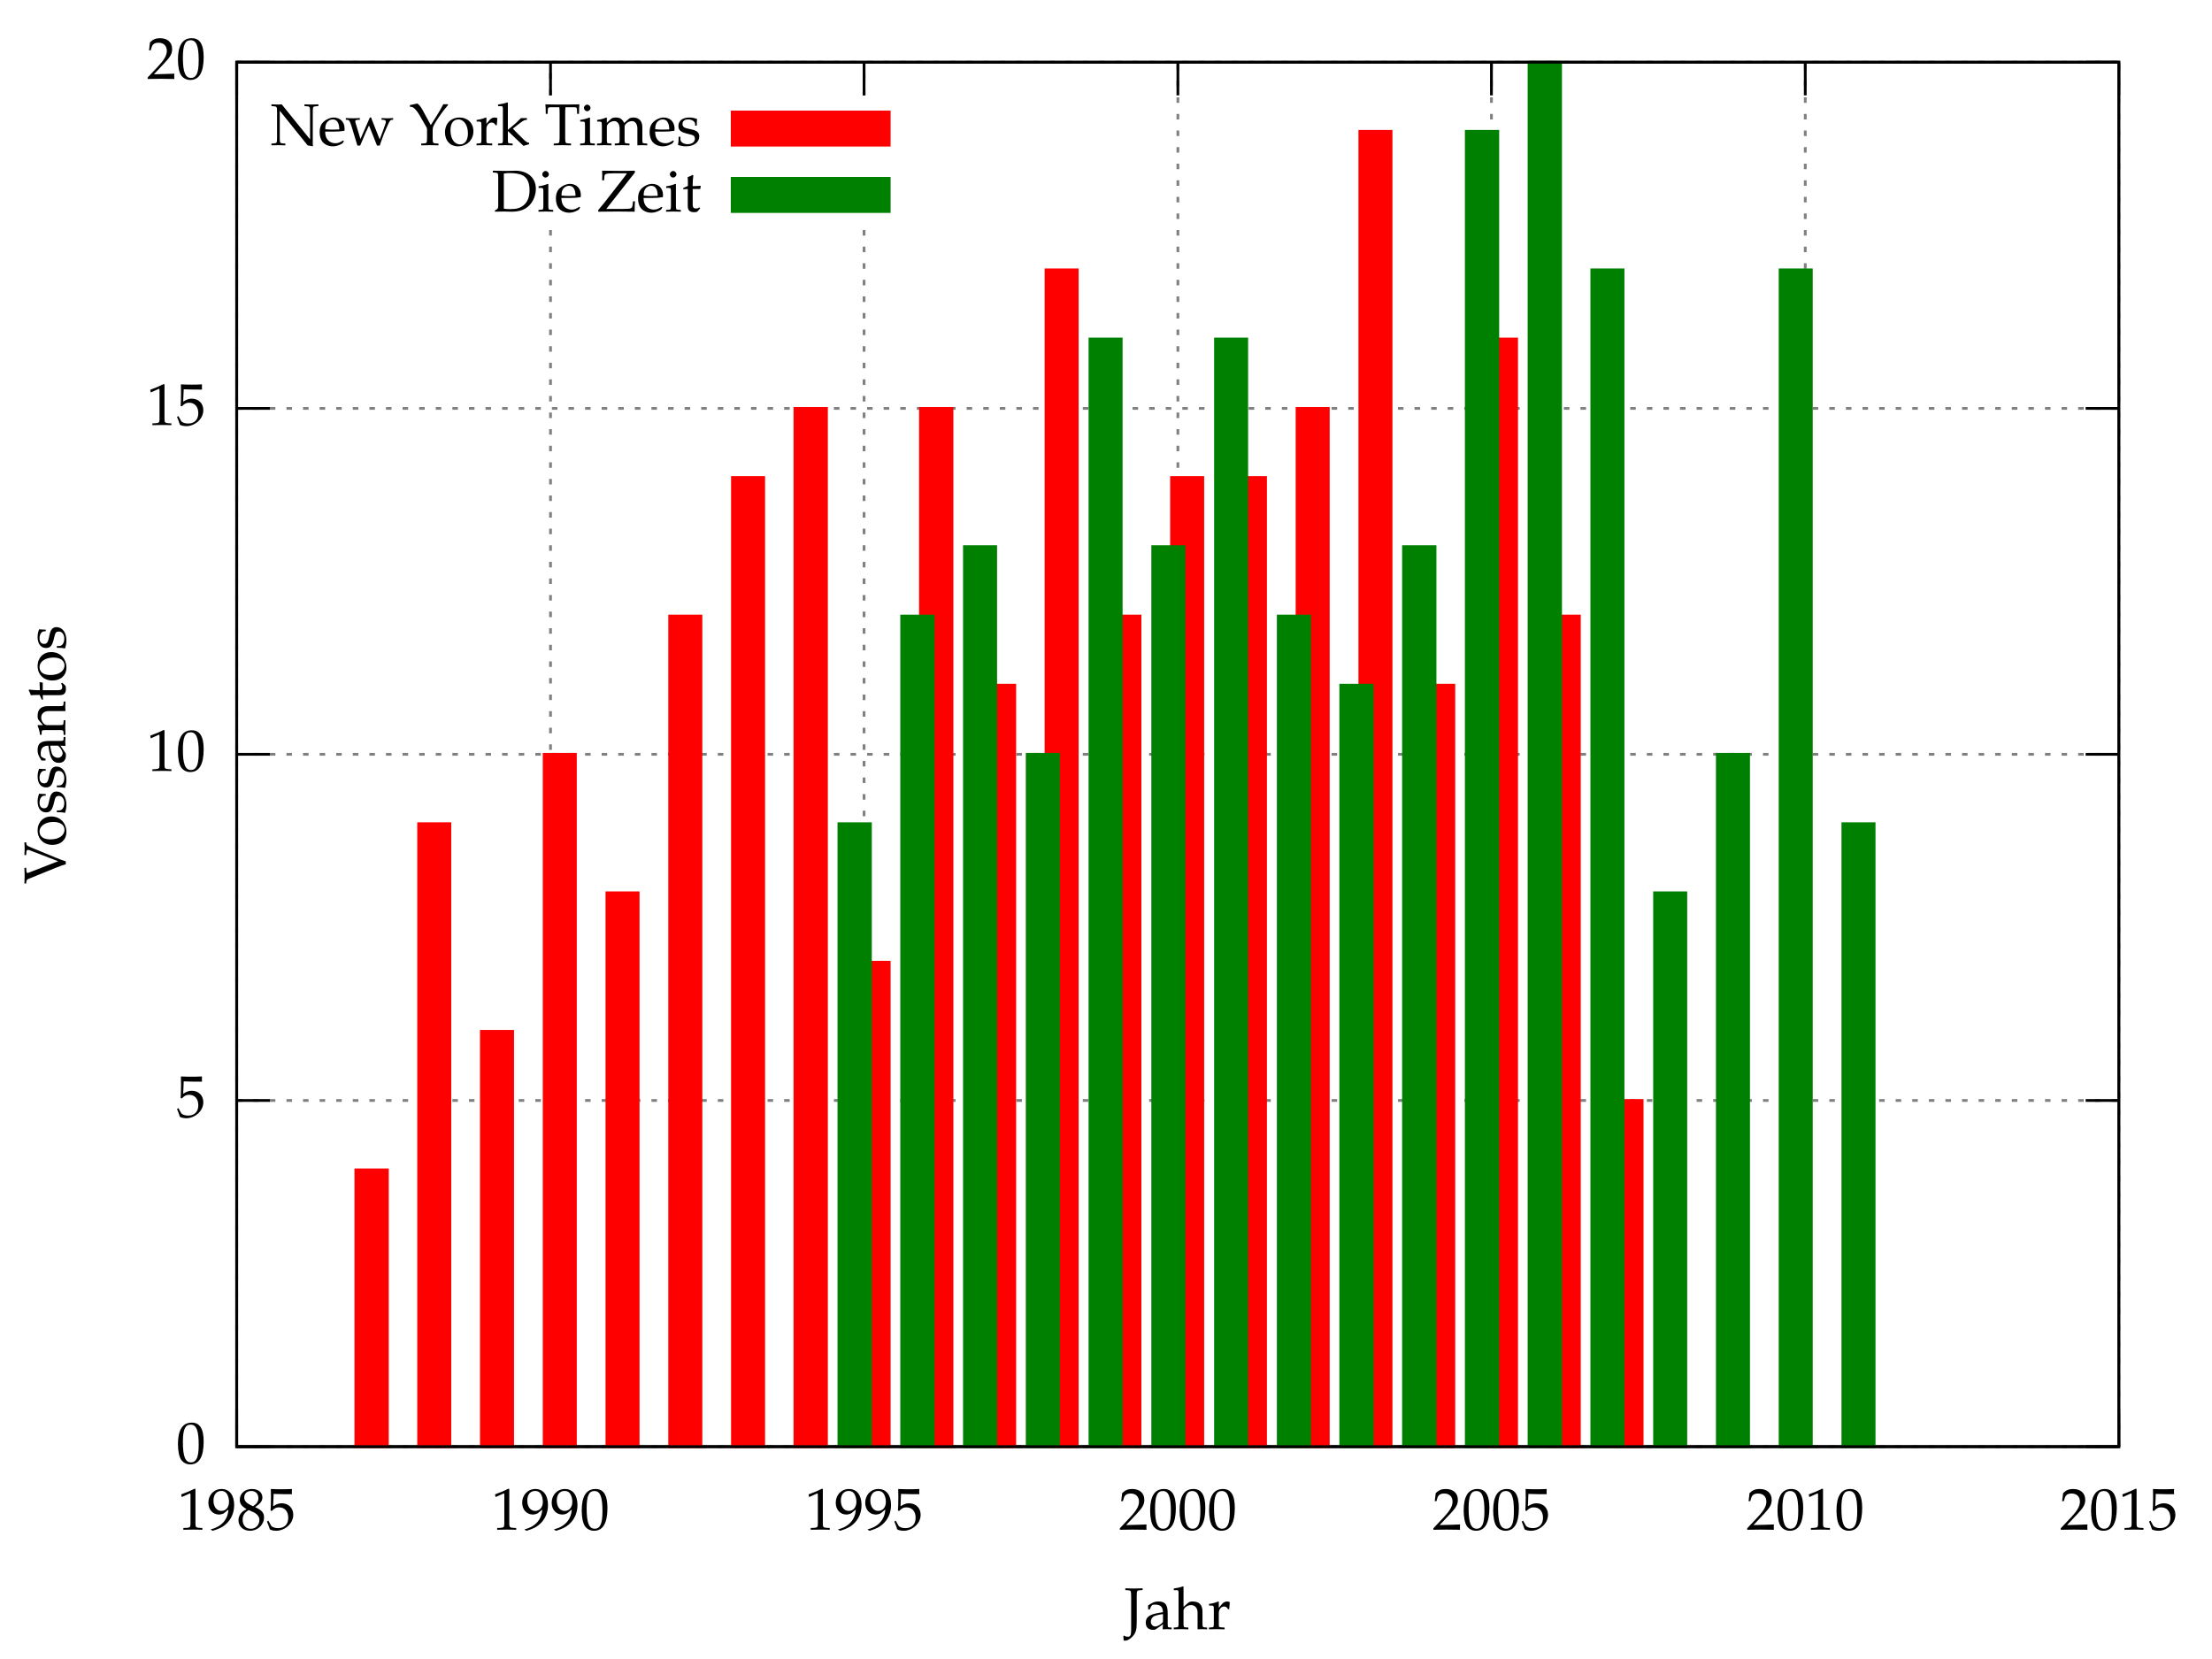
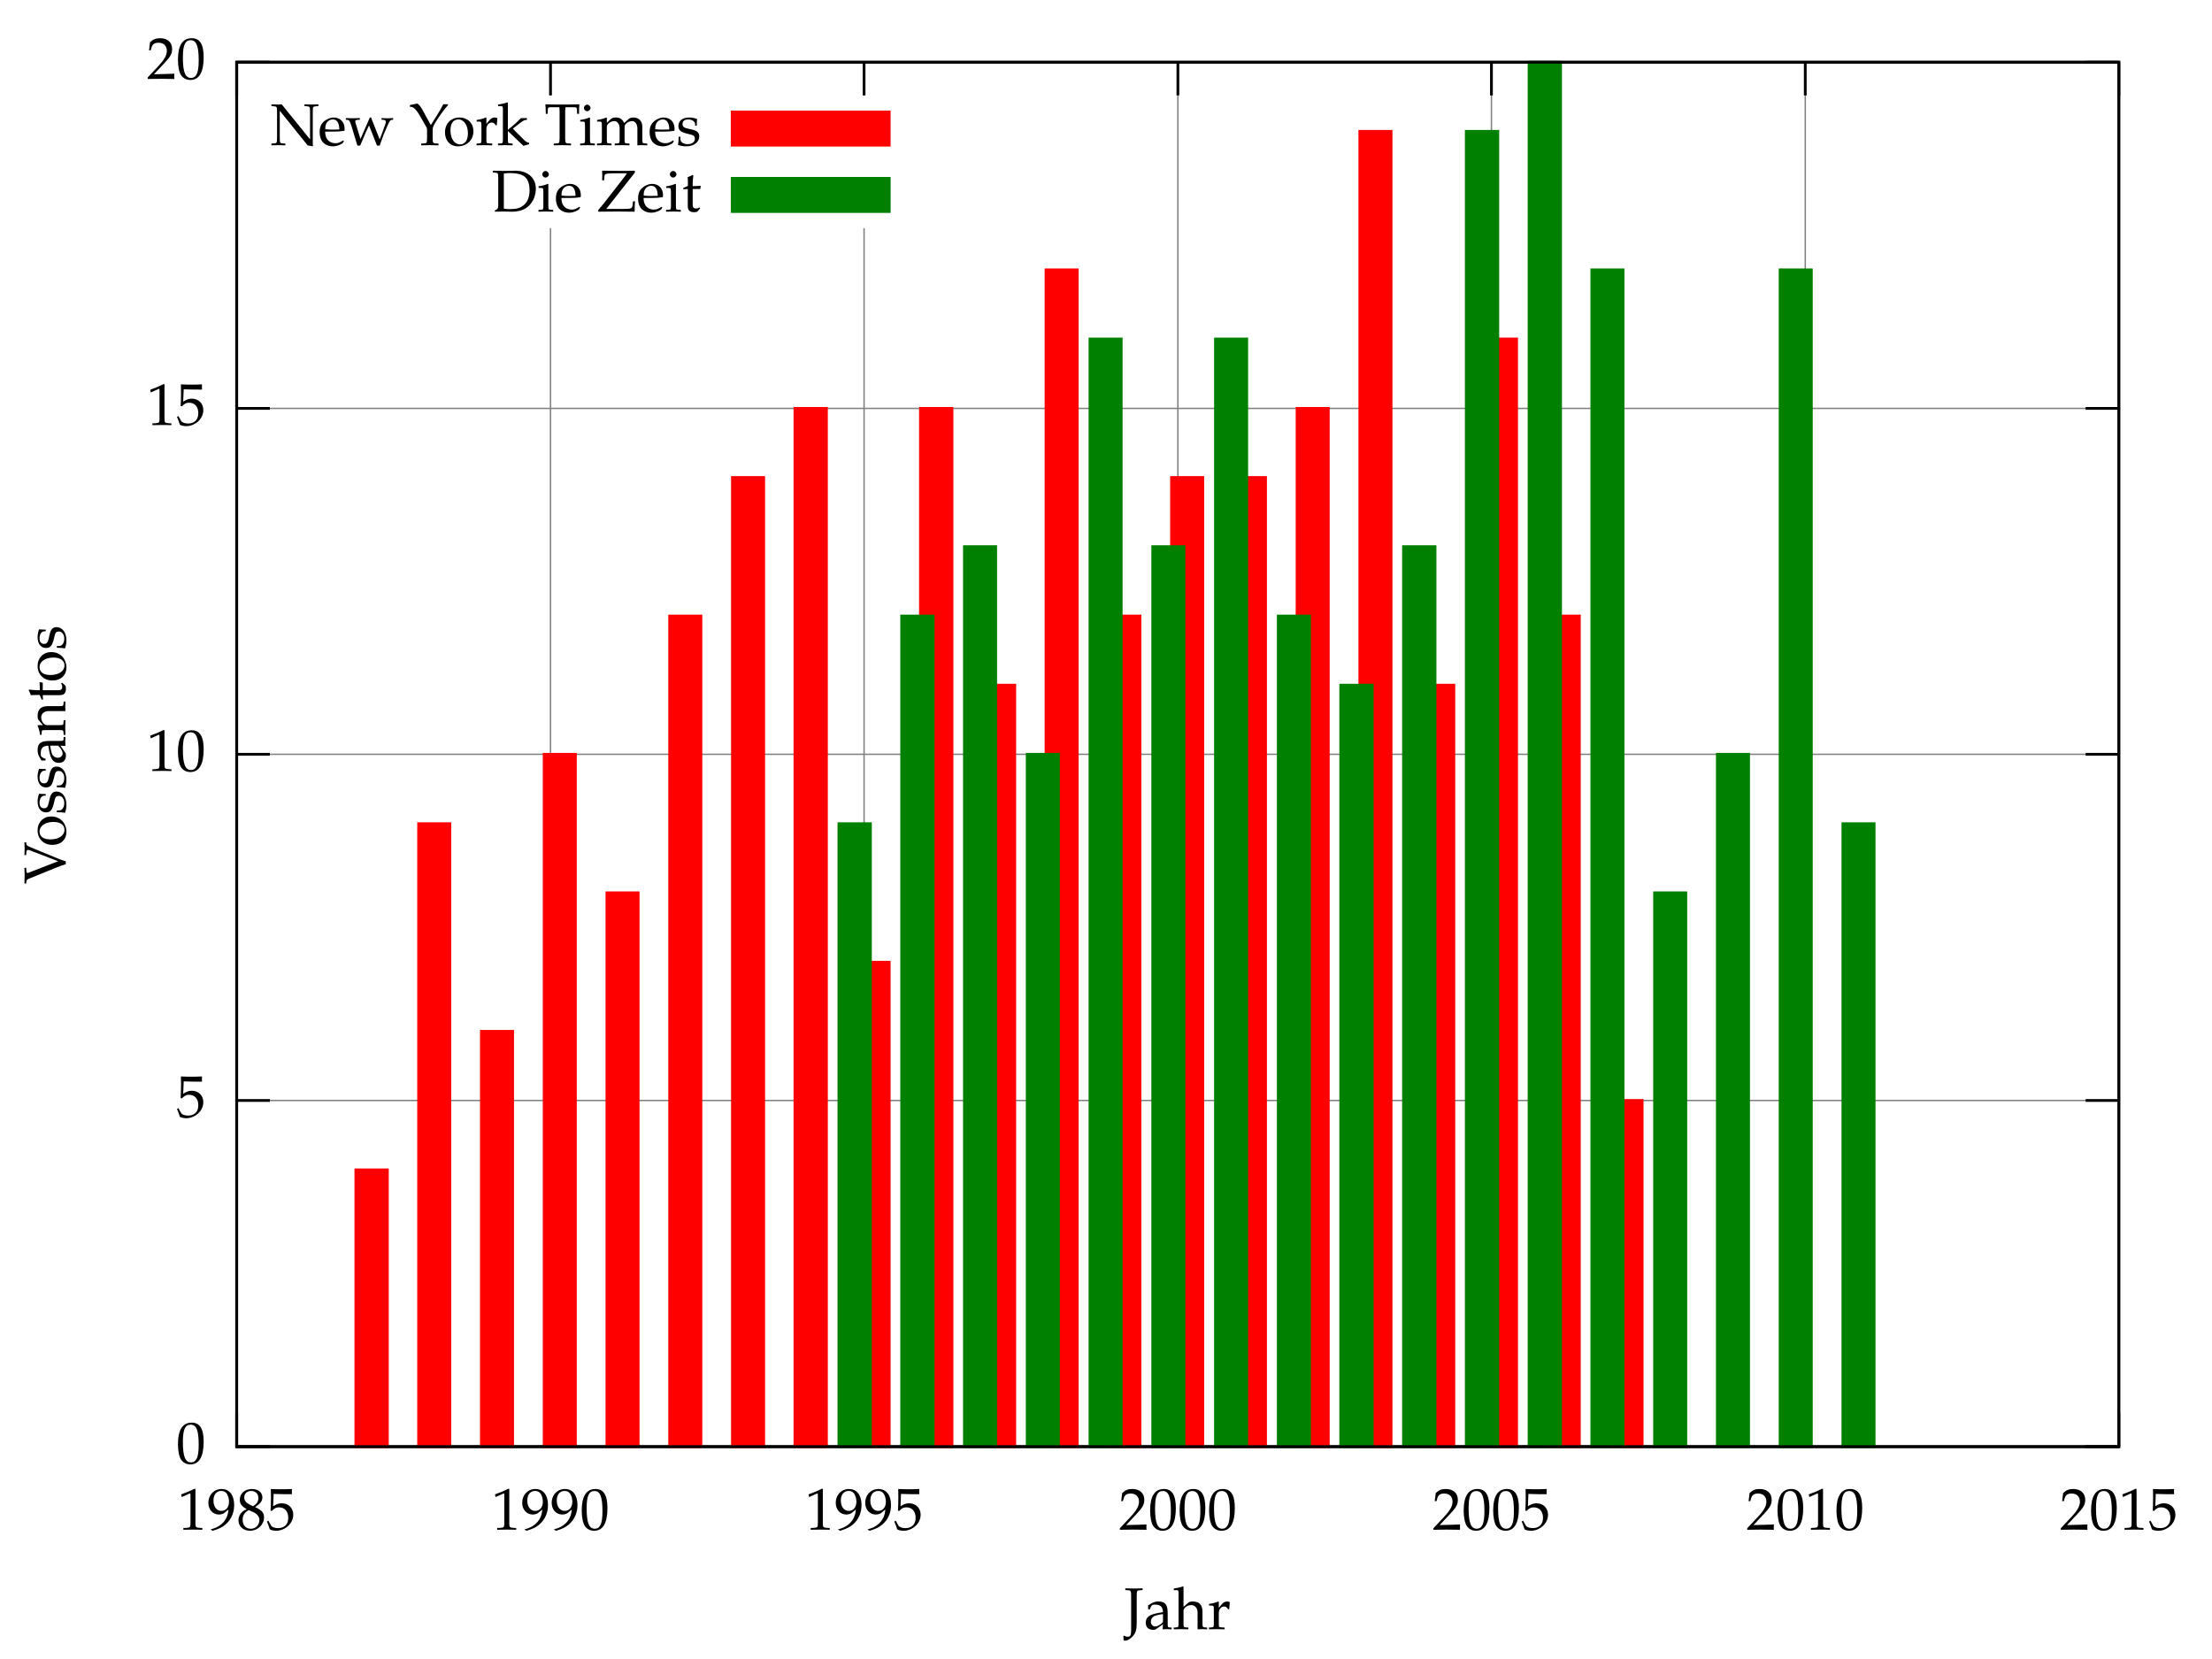
<svg xmlns="http://www.w3.org/2000/svg" xmlns:xlink="http://www.w3.org/1999/xlink" viewBox="0 0 800 600">
  <g id="gnuplot_canvas">
    <rect x="0" y="0" width="800" height="600" fill="none" />
    <defs>
      <circle id="gpDot" r="0.5" stroke-width="0.5" />
      <path id="gpPt0" stroke-width="0.167" stroke="currentColor" d="M-1,0 h2 M0,-1 v2" />
      <path id="gpPt1" stroke-width="0.167" stroke="currentColor" d="M-1,-1 L1,1 M1,-1 L-1,1" />
      <path id="gpPt2" stroke-width="0.167" stroke="currentColor" d="M-1,0 L1,0 M0,-1 L0,1 M-1,-1 L1,1 M-1,1 L1,-1" />
      <rect id="gpPt3" stroke-width="0.167" stroke="currentColor" x="-1" y="-1" width="2" height="2" />
      <rect id="gpPt4" stroke-width="0.167" stroke="currentColor" fill="currentColor" x="-1" y="-1" width="2" height="2" />
      <circle id="gpPt5" stroke-width="0.167" stroke="currentColor" cx="0" cy="0" r="1" />
      <use xlink:href="#gpPt5" id="gpPt6" fill="currentColor" stroke="none" />
      <path id="gpPt7" stroke-width="0.167" stroke="currentColor" d="M0,-1.33 L-1.33,0.67 L1.33,0.67 z" />
      <use xlink:href="#gpPt7" id="gpPt8" fill="currentColor" stroke="none" />
      <use xlink:href="#gpPt7" id="gpPt9" stroke="currentColor" transform="rotate(180)" />
      <use xlink:href="#gpPt9" id="gpPt10" fill="currentColor" stroke="none" />
      <use xlink:href="#gpPt3" id="gpPt11" stroke="currentColor" transform="rotate(45)" />
      <use xlink:href="#gpPt11" id="gpPt12" fill="currentColor" stroke="none" />
      <filter id="greybox" filterUnits="objectBoundingBox" x="0" y="0" height="1" width="1">
        <feFlood flood-color="lightgrey" flood-opacity="1" result="grey" />
        <feComposite in="SourceGraphic" in2="grey" operator="atop" />
      </filter>
    </defs>
    <g style="fill:none; color:white; stroke:black; stroke-width:1.00; stroke-linecap:butt; stroke-linejoin:miter">
</g>
    <g style="fill:none; color:black; stroke:currentColor; stroke-width:1.00; stroke-linecap:butt; stroke-linejoin:miter">
</g>
-     <g style="fill:none; color:gray; stroke:currentColor; stroke-width:1.00; stroke-linecap:butt; stroke-linejoin:miter">
-       <path stroke="gray" stroke-dasharray=" 2,4" class="gridline" d="M85.6,523.2 L766.3,523.2  " />
-     </g>
+     <g style="fill:none; color:black; stroke:black; stroke-width:0.50; stroke-linecap:butt; stroke-linejoin:miter">
+ </g>
+     <g style="fill:none; color:red; stroke:currentColor; stroke-width:0.50; stroke-linecap:butt; stroke-linejoin:miter">
+       <path stroke="gray" class="gridline" d="M85.6,523.2 L766.3,523.2  " />
+     </g>
+     <g style="fill:none; color:red; stroke:gray; stroke-width:1.00; stroke-linecap:butt; stroke-linejoin:miter">
+ </g>
    <g style="fill:none; color:black; stroke:currentColor; stroke-width:1.00; stroke-linecap:butt; stroke-linejoin:miter">
      <path stroke="black" d="M85.6,523.2 L97.6,523.2 M766.3,523.2 L754.3,523.2  " />
      <g transform="translate(74.4,529.2)" style="stroke:none; fill:black; font-family:Palatino Linotype, Book Antiqua, Palatino, FreeSerif, serif; font-size:16.00pt; text-anchor:end">
        <text>
          <tspan> 0</tspan>
        </text>
      </g>
    </g>
-     <g style="fill:none; color:gray; stroke:currentColor; stroke-width:1.00; stroke-linecap:butt; stroke-linejoin:miter">
-       <path stroke="gray" stroke-dasharray=" 2,4" class="gridline" d="M85.6,398.0 L766.3,398.0  " />
-     </g>
+     <g style="fill:none; color:black; stroke:black; stroke-width:0.50; stroke-linecap:butt; stroke-linejoin:miter">
+ </g>
+     <g style="fill:none; color:red; stroke:currentColor; stroke-width:0.50; stroke-linecap:butt; stroke-linejoin:miter">
+       <path stroke="gray" class="gridline" d="M85.6,398.0 L766.3,398.0  " />
+     </g>
+     <g style="fill:none; color:red; stroke:gray; stroke-width:1.00; stroke-linecap:butt; stroke-linejoin:miter">
+ </g>
    <g style="fill:none; color:black; stroke:currentColor; stroke-width:1.00; stroke-linecap:butt; stroke-linejoin:miter">
      <path stroke="black" d="M85.6,398.0 L97.6,398.0 M766.3,398.0 L754.3,398.0  " />
      <g transform="translate(74.4,404.0)" style="stroke:none; fill:black; font-family:Palatino Linotype, Book Antiqua, Palatino, FreeSerif, serif; font-size:16.00pt; text-anchor:end">
        <text>
          <tspan> 5</tspan>
        </text>
      </g>
    </g>
-     <g style="fill:none; color:gray; stroke:currentColor; stroke-width:1.00; stroke-linecap:butt; stroke-linejoin:miter">
-       <path stroke="gray" stroke-dasharray=" 2,4" class="gridline" d="M85.6,272.8 L766.3,272.8  " />
-     </g>
+     <g style="fill:none; color:black; stroke:black; stroke-width:0.50; stroke-linecap:butt; stroke-linejoin:miter">
+ </g>
+     <g style="fill:none; color:red; stroke:currentColor; stroke-width:0.50; stroke-linecap:butt; stroke-linejoin:miter">
+       <path stroke="gray" class="gridline" d="M85.6,272.8 L766.3,272.8  " />
+     </g>
+     <g style="fill:none; color:red; stroke:gray; stroke-width:1.00; stroke-linecap:butt; stroke-linejoin:miter">
+ </g>
    <g style="fill:none; color:black; stroke:currentColor; stroke-width:1.00; stroke-linecap:butt; stroke-linejoin:miter">
      <path stroke="black" d="M85.6,272.8 L97.6,272.8 M766.3,272.8 L754.3,272.8  " />
      <g transform="translate(74.4,278.8)" style="stroke:none; fill:black; font-family:Palatino Linotype, Book Antiqua, Palatino, FreeSerif, serif; font-size:16.00pt; text-anchor:end">
        <text>
          <tspan> 10</tspan>
        </text>
      </g>
    </g>
-     <g style="fill:none; color:gray; stroke:currentColor; stroke-width:1.00; stroke-linecap:butt; stroke-linejoin:miter">
-       <path stroke="gray" stroke-dasharray=" 2,4" class="gridline" d="M85.6,147.7 L766.3,147.7  " />
-     </g>
+     <g style="fill:none; color:black; stroke:black; stroke-width:0.50; stroke-linecap:butt; stroke-linejoin:miter">
+ </g>
+     <g style="fill:none; color:red; stroke:currentColor; stroke-width:0.50; stroke-linecap:butt; stroke-linejoin:miter">
+       <path stroke="gray" class="gridline" d="M85.6,147.7 L766.3,147.7  " />
+     </g>
+     <g style="fill:none; color:red; stroke:gray; stroke-width:1.00; stroke-linecap:butt; stroke-linejoin:miter">
+ </g>
    <g style="fill:none; color:black; stroke:currentColor; stroke-width:1.00; stroke-linecap:butt; stroke-linejoin:miter">
      <path stroke="black" d="M85.6,147.7 L97.6,147.7 M766.3,147.7 L754.3,147.7  " />
      <g transform="translate(74.4,153.7)" style="stroke:none; fill:black; font-family:Palatino Linotype, Book Antiqua, Palatino, FreeSerif, serif; font-size:16.00pt; text-anchor:end">
        <text>
          <tspan> 15</tspan>
        </text>
      </g>
    </g>
-     <g style="fill:none; color:gray; stroke:currentColor; stroke-width:1.00; stroke-linecap:butt; stroke-linejoin:miter">
-       <path stroke="gray" stroke-dasharray=" 2,4" class="gridline" d="M85.6,22.5 L766.3,22.5  " />
-     </g>
+     <g style="fill:none; color:black; stroke:black; stroke-width:0.50; stroke-linecap:butt; stroke-linejoin:miter">
+ </g>
+     <g style="fill:none; color:red; stroke:currentColor; stroke-width:0.50; stroke-linecap:butt; stroke-linejoin:miter">
+       <path stroke="gray" class="gridline" d="M85.6,22.5 L766.3,22.5  " />
+     </g>
+     <g style="fill:none; color:red; stroke:gray; stroke-width:1.00; stroke-linecap:butt; stroke-linejoin:miter">
+ </g>
    <g style="fill:none; color:black; stroke:currentColor; stroke-width:1.00; stroke-linecap:butt; stroke-linejoin:miter">
      <path stroke="black" d="M85.6,22.5 L97.6,22.5 M766.3,22.5 L754.3,22.5  " />
      <g transform="translate(74.4,28.5)" style="stroke:none; fill:black; font-family:Palatino Linotype, Book Antiqua, Palatino, FreeSerif, serif; font-size:16.00pt; text-anchor:end">
        <text>
          <tspan> 20</tspan>
        </text>
      </g>
    </g>
-     <g style="fill:none; color:gray; stroke:currentColor; stroke-width:1.00; stroke-linecap:butt; stroke-linejoin:miter">
-       <path stroke="gray" stroke-dasharray=" 2,4" class="gridline" d="M85.6,523.2 L85.6,22.5  " />
-     </g>
+     <g style="fill:none; color:black; stroke:black; stroke-width:0.50; stroke-linecap:butt; stroke-linejoin:miter">
+ </g>
+     <g style="fill:none; color:red; stroke:currentColor; stroke-width:0.50; stroke-linecap:butt; stroke-linejoin:miter">
+       <path stroke="gray" class="gridline" d="M85.6,523.2 L85.6,22.5  " />
+     </g>
+     <g style="fill:none; color:red; stroke:gray; stroke-width:1.00; stroke-linecap:butt; stroke-linejoin:miter">
+ </g>
    <g style="fill:none; color:black; stroke:currentColor; stroke-width:1.00; stroke-linecap:butt; stroke-linejoin:miter">
      <path stroke="black" d="M85.6,523.2 L85.6,511.2 M85.6,22.5 L85.6,34.5  " />
      <g transform="translate(85.6,553.2)" style="stroke:none; fill:black; font-family:Palatino Linotype, Book Antiqua, Palatino, FreeSerif, serif; font-size:16.00pt; text-anchor:middle">
        <text>
          <tspan> 1985</tspan>
        </text>
      </g>
    </g>
-     <g style="fill:none; color:gray; stroke:currentColor; stroke-width:1.00; stroke-linecap:butt; stroke-linejoin:miter">
-       <path stroke="gray" stroke-dasharray=" 2,4" class="gridline" d="M199.1,523.2 L199.1,82.5 M199.1,34.5 L199.1,22.5  " />
-     </g>
+     <g style="fill:none; color:black; stroke:black; stroke-width:0.50; stroke-linecap:butt; stroke-linejoin:miter">
+ </g>
+     <g style="fill:none; color:red; stroke:currentColor; stroke-width:0.50; stroke-linecap:butt; stroke-linejoin:miter">
+       <path stroke="gray" class="gridline" d="M199.1,523.2 L199.1,82.5 M199.1,34.5 L199.1,22.5  " />
+     </g>
+     <g style="fill:none; color:red; stroke:gray; stroke-width:1.00; stroke-linecap:butt; stroke-linejoin:miter">
+ </g>
    <g style="fill:none; color:black; stroke:currentColor; stroke-width:1.00; stroke-linecap:butt; stroke-linejoin:miter">
      <path stroke="black" d="M199.1,523.2 L199.1,511.2 M199.1,22.5 L199.1,34.5  " />
      <g transform="translate(199.1,553.2)" style="stroke:none; fill:black; font-family:Palatino Linotype, Book Antiqua, Palatino, FreeSerif, serif; font-size:16.00pt; text-anchor:middle">
        <text>
          <tspan> 1990</tspan>
        </text>
      </g>
    </g>
-     <g style="fill:none; color:gray; stroke:currentColor; stroke-width:1.00; stroke-linecap:butt; stroke-linejoin:miter">
-       <path stroke="gray" stroke-dasharray=" 2,4" class="gridline" d="M312.5,523.2 L312.5,82.5 M312.5,34.5 L312.5,22.5  " />
-     </g>
+     <g style="fill:none; color:black; stroke:black; stroke-width:0.50; stroke-linecap:butt; stroke-linejoin:miter">
+ </g>
+     <g style="fill:none; color:red; stroke:currentColor; stroke-width:0.50; stroke-linecap:butt; stroke-linejoin:miter">
+       <path stroke="gray" class="gridline" d="M312.5,523.2 L312.5,82.5 M312.5,34.5 L312.5,22.5  " />
+     </g>
+     <g style="fill:none; color:red; stroke:gray; stroke-width:1.00; stroke-linecap:butt; stroke-linejoin:miter">
+ </g>
    <g style="fill:none; color:black; stroke:currentColor; stroke-width:1.00; stroke-linecap:butt; stroke-linejoin:miter">
      <path stroke="black" d="M312.5,523.2 L312.5,511.2 M312.5,22.5 L312.5,34.5  " />
      <g transform="translate(312.5,553.2)" style="stroke:none; fill:black; font-family:Palatino Linotype, Book Antiqua, Palatino, FreeSerif, serif; font-size:16.00pt; text-anchor:middle">
        <text>
          <tspan> 1995</tspan>
        </text>
      </g>
    </g>
-     <g style="fill:none; color:gray; stroke:currentColor; stroke-width:1.00; stroke-linecap:butt; stroke-linejoin:miter">
-       <path stroke="gray" stroke-dasharray=" 2,4" class="gridline" d="M426.0,523.2 L426.0,22.5  " />
-     </g>
+     <g style="fill:none; color:black; stroke:black; stroke-width:0.50; stroke-linecap:butt; stroke-linejoin:miter">
+ </g>
+     <g style="fill:none; color:red; stroke:currentColor; stroke-width:0.50; stroke-linecap:butt; stroke-linejoin:miter">
+       <path stroke="gray" class="gridline" d="M426.0,523.2 L426.0,22.5  " />
+     </g>
+     <g style="fill:none; color:red; stroke:gray; stroke-width:1.00; stroke-linecap:butt; stroke-linejoin:miter">
+ </g>
    <g style="fill:none; color:black; stroke:currentColor; stroke-width:1.00; stroke-linecap:butt; stroke-linejoin:miter">
      <path stroke="black" d="M426.0,523.2 L426.0,511.2 M426.0,22.5 L426.0,34.5  " />
      <g transform="translate(426.0,553.2)" style="stroke:none; fill:black; font-family:Palatino Linotype, Book Antiqua, Palatino, FreeSerif, serif; font-size:16.00pt; text-anchor:middle">
        <text>
          <tspan> 2000</tspan>
        </text>
      </g>
    </g>
-     <g style="fill:none; color:gray; stroke:currentColor; stroke-width:1.00; stroke-linecap:butt; stroke-linejoin:miter">
-       <path stroke="gray" stroke-dasharray=" 2,4" class="gridline" d="M539.4,523.2 L539.4,22.5  " />
-     </g>
+     <g style="fill:none; color:black; stroke:black; stroke-width:0.50; stroke-linecap:butt; stroke-linejoin:miter">
+ </g>
+     <g style="fill:none; color:red; stroke:currentColor; stroke-width:0.50; stroke-linecap:butt; stroke-linejoin:miter">
+       <path stroke="gray" class="gridline" d="M539.4,523.2 L539.4,22.5  " />
+     </g>
+     <g style="fill:none; color:red; stroke:gray; stroke-width:1.00; stroke-linecap:butt; stroke-linejoin:miter">
+ </g>
    <g style="fill:none; color:black; stroke:currentColor; stroke-width:1.00; stroke-linecap:butt; stroke-linejoin:miter">
      <path stroke="black" d="M539.4,523.2 L539.4,511.2 M539.4,22.5 L539.4,34.5  " />
      <g transform="translate(539.4,553.2)" style="stroke:none; fill:black; font-family:Palatino Linotype, Book Antiqua, Palatino, FreeSerif, serif; font-size:16.00pt; text-anchor:middle">
        <text>
          <tspan> 2005</tspan>
        </text>
      </g>
    </g>
-     <g style="fill:none; color:gray; stroke:currentColor; stroke-width:1.00; stroke-linecap:butt; stroke-linejoin:miter">
-       <path stroke="gray" stroke-dasharray=" 2,4" class="gridline" d="M652.9,523.2 L652.9,22.5  " />
-     </g>
+     <g style="fill:none; color:black; stroke:black; stroke-width:0.50; stroke-linecap:butt; stroke-linejoin:miter">
+ </g>
+     <g style="fill:none; color:red; stroke:currentColor; stroke-width:0.50; stroke-linecap:butt; stroke-linejoin:miter">
+       <path stroke="gray" class="gridline" d="M652.9,523.2 L652.9,22.5  " />
+     </g>
+     <g style="fill:none; color:red; stroke:gray; stroke-width:1.00; stroke-linecap:butt; stroke-linejoin:miter">
+ </g>
    <g style="fill:none; color:black; stroke:currentColor; stroke-width:1.00; stroke-linecap:butt; stroke-linejoin:miter">
      <path stroke="black" d="M652.9,523.2 L652.9,511.2 M652.9,22.5 L652.9,34.5  " />
      <g transform="translate(652.9,553.2)" style="stroke:none; fill:black; font-family:Palatino Linotype, Book Antiqua, Palatino, FreeSerif, serif; font-size:16.00pt; text-anchor:middle">
        <text>
          <tspan> 2010</tspan>
        </text>
      </g>
    </g>
-     <g style="fill:none; color:gray; stroke:currentColor; stroke-width:1.00; stroke-linecap:butt; stroke-linejoin:miter">
-       <path stroke="gray" stroke-dasharray=" 2,4" class="gridline" d="M766.3,523.2 L766.3,22.5  " />
-     </g>
+     <g style="fill:none; color:black; stroke:black; stroke-width:0.50; stroke-linecap:butt; stroke-linejoin:miter">
+ </g>
+     <g style="fill:none; color:red; stroke:currentColor; stroke-width:0.50; stroke-linecap:butt; stroke-linejoin:miter">
+       <path stroke="gray" class="gridline" d="M766.3,523.2 L766.3,22.5  " />
+     </g>
+     <g style="fill:none; color:red; stroke:gray; stroke-width:1.00; stroke-linecap:butt; stroke-linejoin:miter">
+ </g>
    <g style="fill:none; color:black; stroke:currentColor; stroke-width:1.00; stroke-linecap:butt; stroke-linejoin:miter">
      <path stroke="black" d="M766.3,523.2 L766.3,511.2 M766.3,22.5 L766.3,34.5  " />
      <g transform="translate(766.3,553.2)" style="stroke:none; fill:black; font-family:Palatino Linotype, Book Antiqua, Palatino, FreeSerif, serif; font-size:16.00pt; text-anchor:middle">
        <text>
          <tspan> 2015</tspan>
        </text>
      </g>
      <path stroke="black" d="M85.6,22.5 L85.6,523.2 L766.3,523.2 L766.3,22.5 L85.6,22.5 Z  " />
      <g transform="translate(23.6,272.9) rotate(270)" style="stroke:none; fill:black; font-family:Palatino Linotype, Book Antiqua, Palatino, FreeSerif, serif; font-size:16.00pt; text-anchor:middle">
        <text>
          <tspan>Vossantos</tspan>
        </text>
      </g>
      <g transform="translate(425.9,589.2)" style="stroke:none; fill:black; font-family:Palatino Linotype, Book Antiqua, Palatino, FreeSerif, serif; font-size:16.00pt; text-anchor:middle">
        <text>
          <tspan>Jahr</tspan>
        </text>
      </g>
    </g>
    <g id="gnuplot_plot_1">
      <g style="fill:none; color:red; stroke:currentColor; stroke-width:1.00; stroke-linecap:butt; stroke-linejoin:miter">
        <g transform="translate(253.6,52.5)" style="stroke:none; fill:black; font-family:Palatino Linotype, Book Antiqua, Palatino, FreeSerif, serif; font-size:16.00pt; text-anchor:end">
          <text>
            <tspan>New York Times</tspan>
          </text>
        </g>
        <g style="stroke:none; shape-rendering:crispEdges">
          <polygon fill="currentColor" points="264.8,52.5 321.6,52.5 321.6,40.5 264.8,40.5 " />
        </g>
        <path d="M264.8,52.5 L321.6,52.5 L321.6,40.5 L264.8,40.5 L264.8,52.5 Z  " />
        <g style="stroke:none; shape-rendering:crispEdges">
          <polygon fill="currentColor" points="128.7,523.2 140.2,523.2 140.2,423.0 128.7,423.0 " />
        </g>
        <path d="M128.7,523.2 L128.7,423.1 L140.1,423.1 L140.1,523.2 L128.7,523.2 Z  " />
        <g style="stroke:none; shape-rendering:crispEdges">
          <polygon fill="currentColor" points="151.4,523.2 162.8,523.2 162.8,297.8 151.4,297.8 " />
        </g>
        <path d="M151.4,523.2 L151.4,297.9 L162.7,297.9 L162.7,523.2 L151.4,523.2 Z  " />
        <g style="stroke:none; shape-rendering:crispEdges">
          <polygon fill="currentColor" points="174.1,523.2 185.5,523.2 185.5,372.9 174.1,372.9 " />
        </g>
        <path d="M174.1,523.2 L174.1,373.0 L185.4,373.0 L185.4,523.2 L174.1,523.2 Z  " />
        <g style="stroke:none; shape-rendering:crispEdges">
          <polygon fill="currentColor" points="196.8,523.2 208.2,523.2 208.2,272.7 196.8,272.7 " />
        </g>
        <path d="M196.8,523.2 L196.8,272.8 L208.1,272.8 L208.1,523.2 L196.8,523.2 Z  " />
        <g style="stroke:none; shape-rendering:crispEdges">
          <polygon fill="currentColor" points="219.5,523.2 230.9,523.2 230.9,322.8 219.5,322.8 " />
        </g>
        <path d="M219.5,523.2 L219.5,322.9 L230.8,322.9 L230.8,523.2 L219.5,523.2 Z  " />
        <g style="stroke:none; shape-rendering:crispEdges">
          <polygon fill="currentColor" points="242.2,523.2 253.6,523.2 253.6,222.7 242.2,222.7 " />
        </g>
        <path d="M242.2,523.2 L242.2,222.8 L253.5,222.8 L253.5,523.2 L242.2,523.2 Z  " />
        <g style="stroke:none; shape-rendering:crispEdges">
          <polygon fill="currentColor" points="264.9,523.2 276.3,523.2 276.3,172.6 264.9,172.6 " />
        </g>
        <path d="M264.9,523.2 L264.9,172.7 L276.2,172.7 L276.2,523.2 L264.9,523.2 Z  " />
        <g style="stroke:none; shape-rendering:crispEdges">
          <polygon fill="currentColor" points="287.5,523.2 299.0,523.2 299.0,147.6 287.5,147.6 " />
        </g>
        <path d="M287.5,523.2 L287.5,147.7 L298.9,147.7 L298.9,523.2 L287.5,523.2 Z  " />
        <g style="stroke:none; shape-rendering:crispEdges">
          <polygon fill="currentColor" points="310.2,523.2 321.7,523.2 321.7,347.9 310.2,347.9 " />
        </g>
        <path d="M310.2,523.2 L310.2,348.0 L321.6,348.0 L321.6,523.2 L310.2,523.2 Z  " />
        <g style="stroke:none; shape-rendering:crispEdges">
          <polygon fill="currentColor" points="332.9,523.2 344.4,523.2 344.4,147.6 332.9,147.6 " />
        </g>
        <path d="M332.9,523.2 L332.9,147.7 L344.3,147.7 L344.3,523.2 L332.9,523.2 Z  " />
        <g style="stroke:none; shape-rendering:crispEdges">
          <polygon fill="currentColor" points="355.6,523.2 367.1,523.2 367.1,247.7 355.6,247.7 " />
        </g>
        <path d="M355.6,523.2 L355.6,247.8 L367.0,247.8 L367.0,523.2 L355.6,523.2 Z  " />
        <g style="stroke:none; shape-rendering:crispEdges">
          <polygon fill="currentColor" points="378.3,523.2 389.7,523.2 389.7,97.5 378.3,97.5 " />
        </g>
        <path d="M378.3,523.2 L378.3,97.6 L389.6,97.6 L389.6,523.2 L378.3,523.2 Z  " />
        <g style="stroke:none; shape-rendering:crispEdges">
          <polygon fill="currentColor" points="401.0,523.2 412.4,523.2 412.4,222.7 401.0,222.7 " />
        </g>
        <path d="M401.0,523.2 L401.0,222.8 L412.3,222.8 L412.3,523.2 L401.0,523.2 Z  " />
        <g style="stroke:none; shape-rendering:crispEdges">
          <polygon fill="currentColor" points="423.7,523.2 435.1,523.2 435.1,172.6 423.7,172.6 " />
        </g>
        <path d="M423.7,523.2 L423.7,172.7 L435.0,172.7 L435.0,523.2 L423.7,523.2 Z  " />
        <g style="stroke:none; shape-rendering:crispEdges">
          <polygon fill="currentColor" points="446.4,523.2 457.8,523.2 457.8,172.6 446.4,172.6 " />
        </g>
        <path d="M446.4,523.2 L446.4,172.7 L457.7,172.7 L457.7,523.2 L446.4,523.2 Z  " />
        <g style="stroke:none; shape-rendering:crispEdges">
          <polygon fill="currentColor" points="469.1,523.2 480.5,523.2 480.5,147.6 469.1,147.6 " />
        </g>
        <path d="M469.1,523.2 L469.1,147.7 L480.4,147.7 L480.4,523.2 L469.1,523.2 Z  " />
        <g style="stroke:none; shape-rendering:crispEdges">
          <polygon fill="currentColor" points="491.8,523.2 503.2,523.2 503.2,47.4 491.8,47.4 " />
        </g>
        <path d="M491.8,523.2 L491.8,47.5 L503.1,47.5 L503.1,523.2 L491.8,523.2 Z  " />
        <g style="stroke:none; shape-rendering:crispEdges">
          <polygon fill="currentColor" points="514.4,523.2 525.9,523.2 525.9,247.7 514.4,247.7 " />
        </g>
        <path d="M514.4,523.2 L514.4,247.8 L525.8,247.8 L525.8,523.2 L514.4,523.2 Z  " />
        <g style="stroke:none; shape-rendering:crispEdges">
          <polygon fill="currentColor" points="537.1,523.2 548.6,523.2 548.6,122.5 537.1,122.5 " />
        </g>
        <path d="M537.1,523.2 L537.1,122.6 L548.5,122.6 L548.5,523.2 L537.1,523.2 Z  " />
        <g style="stroke:none; shape-rendering:crispEdges">
          <polygon fill="currentColor" points="559.8,523.2 571.3,523.2 571.3,222.7 559.8,222.7 " />
        </g>
        <path d="M559.8,523.2 L559.8,222.8 L571.2,222.8 L571.2,523.2 L559.8,523.2 Z  " />
        <g style="stroke:none; shape-rendering:crispEdges">
          <polygon fill="currentColor" points="582.5,523.2 594.0,523.2 594.0,397.9 582.5,397.9 " />
        </g>
        <path d="M582.5,523.2 L582.5,398.0 L593.9,398.0 L593.9,523.2 L582.5,523.2 Z  " />
      </g>
    </g>
    <g id="gnuplot_plot_2">
      <g style="fill:none; color:green; stroke:currentColor; stroke-width:1.00; stroke-linecap:butt; stroke-linejoin:miter">
        <g transform="translate(253.6,76.5)" style="stroke:none; fill:black; font-family:Palatino Linotype, Book Antiqua, Palatino, FreeSerif, serif; font-size:16.00pt; text-anchor:end">
          <text>
            <tspan>Die Zeit</tspan>
          </text>
        </g>
        <g style="stroke:none; shape-rendering:crispEdges">
          <polygon fill="currentColor" points="264.8,76.5 321.6,76.5 321.6,64.5 264.8,64.5 " />
        </g>
        <path d="M264.8,76.5 L321.6,76.5 L321.6,64.5 L264.8,64.5 L264.8,76.5 Z  " />
        <g style="stroke:none; shape-rendering:crispEdges">
          <polygon fill="currentColor" points="303.4,523.2 314.9,523.2 314.9,297.8 303.4,297.8 " />
        </g>
        <path d="M303.4,523.2 L303.4,297.9 L314.8,297.9 L314.8,523.2 L303.4,523.2 Z  " />
        <g style="stroke:none; shape-rendering:crispEdges">
          <polygon fill="currentColor" points="326.1,523.2 337.6,523.2 337.6,222.7 326.1,222.7 " />
        </g>
        <path d="M326.1,523.2 L326.1,222.8 L337.5,222.8 L337.5,523.2 L326.1,523.2 Z  " />
        <g style="stroke:none; shape-rendering:crispEdges">
          <polygon fill="currentColor" points="348.8,523.2 360.2,523.2 360.2,197.6 348.8,197.6 " />
        </g>
        <path d="M348.8,523.2 L348.8,197.7 L360.1,197.7 L360.1,523.2 L348.8,523.2 Z  " />
        <g style="stroke:none; shape-rendering:crispEdges">
          <polygon fill="currentColor" points="371.5,523.2 382.9,523.2 382.9,272.7 371.5,272.7 " />
        </g>
        <path d="M371.5,523.2 L371.5,272.8 L382.8,272.8 L382.8,523.2 L371.5,523.2 Z  " />
        <g style="stroke:none; shape-rendering:crispEdges">
          <polygon fill="currentColor" points="394.2,523.2 405.6,523.2 405.6,122.5 394.2,122.5 " />
        </g>
        <path d="M394.2,523.2 L394.2,122.6 L405.5,122.6 L405.5,523.2 L394.2,523.2 Z  " />
        <g style="stroke:none; shape-rendering:crispEdges">
          <polygon fill="currentColor" points="416.9,523.2 428.3,523.2 428.3,197.6 416.9,197.6 " />
        </g>
        <path d="M416.9,523.2 L416.9,197.7 L428.2,197.7 L428.2,523.2 L416.9,523.2 Z  " />
        <g style="stroke:none; shape-rendering:crispEdges">
          <polygon fill="currentColor" points="439.6,523.2 451.0,523.2 451.0,122.5 439.6,122.5 " />
        </g>
        <path d="M439.6,523.2 L439.6,122.6 L450.9,122.6 L450.9,523.2 L439.6,523.2 Z  " />
        <g style="stroke:none; shape-rendering:crispEdges">
          <polygon fill="currentColor" points="462.3,523.2 473.7,523.2 473.7,222.7 462.3,222.7 " />
        </g>
        <path d="M462.3,523.2 L462.3,222.8 L473.6,222.8 L473.6,523.2 L462.3,523.2 Z  " />
        <g style="stroke:none; shape-rendering:crispEdges">
          <polygon fill="currentColor" points="484.9,523.2 496.4,523.2 496.4,247.7 484.9,247.7 " />
        </g>
        <path d="M484.9,523.2 L484.9,247.8 L496.3,247.8 L496.3,523.2 L484.9,523.2 Z  " />
        <g style="stroke:none; shape-rendering:crispEdges">
          <polygon fill="currentColor" points="507.6,523.2 519.1,523.2 519.1,197.6 507.6,197.6 " />
        </g>
        <path d="M507.6,523.2 L507.6,197.7 L519.0,197.7 L519.0,523.2 L507.6,523.2 Z  " />
        <g style="stroke:none; shape-rendering:crispEdges">
          <polygon fill="currentColor" points="530.3,523.2 541.8,523.2 541.8,47.4 530.3,47.4 " />
        </g>
        <path d="M530.3,523.2 L530.3,47.5 L541.7,47.5 L541.7,523.2 L530.3,523.2 Z  " />
        <g style="stroke:none; shape-rendering:crispEdges">
          <polygon fill="currentColor" points="553.0,523.2 564.5,523.2 564.5,22.4 553.0,22.4 " />
        </g>
        <path d="M553.0,523.2 L553.0,22.5 L564.4,22.5 L564.4,523.2 L553.0,523.2 Z  " />
        <g style="stroke:none; shape-rendering:crispEdges">
          <polygon fill="currentColor" points="575.7,523.2 587.1,523.2 587.1,97.5 575.7,97.5 " />
        </g>
        <path d="M575.7,523.2 L575.7,97.6 L587.0,97.6 L587.0,523.2 L575.7,523.2 Z  " />
        <g style="stroke:none; shape-rendering:crispEdges">
          <polygon fill="currentColor" points="598.4,523.2 609.8,523.2 609.8,322.8 598.4,322.8 " />
        </g>
        <path d="M598.4,523.2 L598.4,322.9 L609.7,322.9 L609.7,523.2 L598.4,523.2 Z  " />
        <g style="stroke:none; shape-rendering:crispEdges">
          <polygon fill="currentColor" points="621.1,523.2 632.5,523.2 632.5,272.7 621.1,272.7 " />
        </g>
        <path d="M621.1,523.2 L621.1,272.8 L632.4,272.8 L632.4,523.2 L621.1,523.2 Z  " />
        <g style="stroke:none; shape-rendering:crispEdges">
          <polygon fill="currentColor" points="643.8,523.2 655.2,523.2 655.2,97.5 643.8,97.5 " />
        </g>
        <path d="M643.8,523.2 L643.8,97.6 L655.1,97.6 L655.1,523.2 L643.8,523.2 Z  " />
        <g style="stroke:none; shape-rendering:crispEdges">
          <polygon fill="currentColor" points="666.5,523.2 677.9,523.2 677.9,297.8 666.5,297.8 " />
        </g>
        <path d="M666.5,523.2 L666.5,297.9 L677.8,297.9 L677.8,523.2 L666.5,523.2 Z  " />
      </g>
    </g>
    <g style="fill:none; color:black; stroke:currentColor; stroke-width:1.00; stroke-linecap:butt; stroke-linejoin:miter">
      <path stroke="black" d="M85.6,22.5 L85.6,523.2 L766.3,523.2 L766.3,22.5 L85.6,22.5 Z  " />
    </g>
  </g>
</svg>
